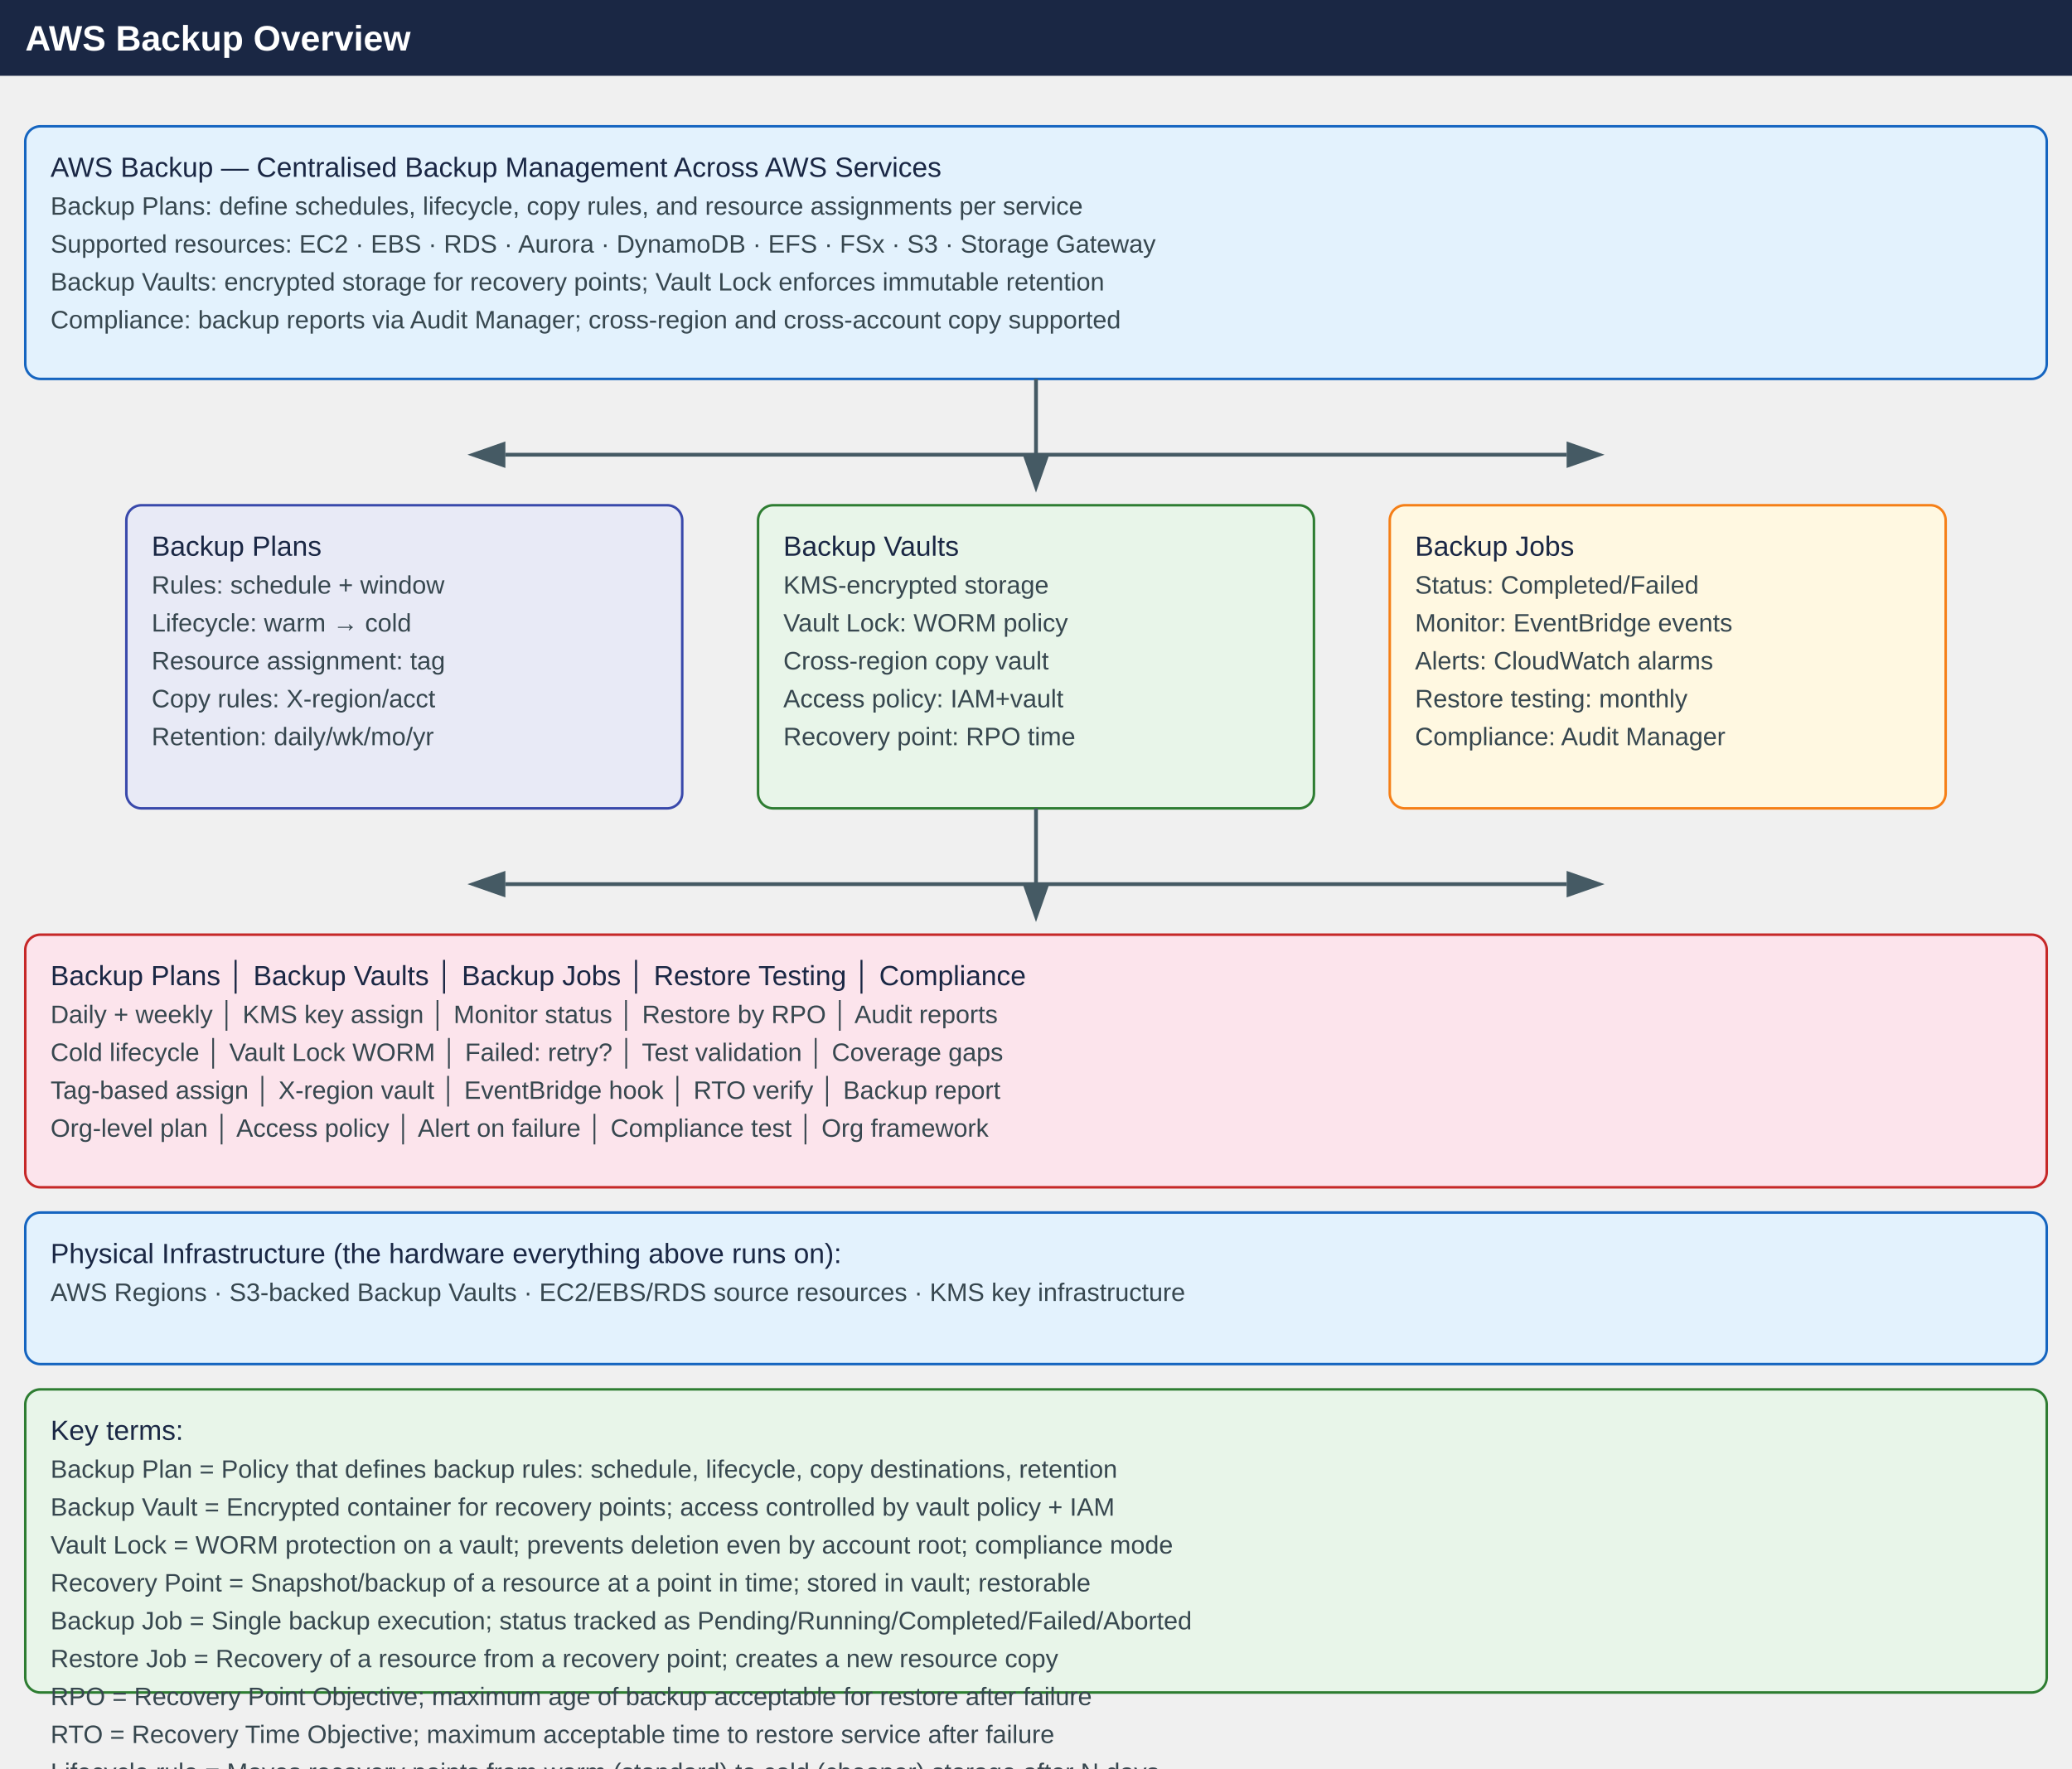
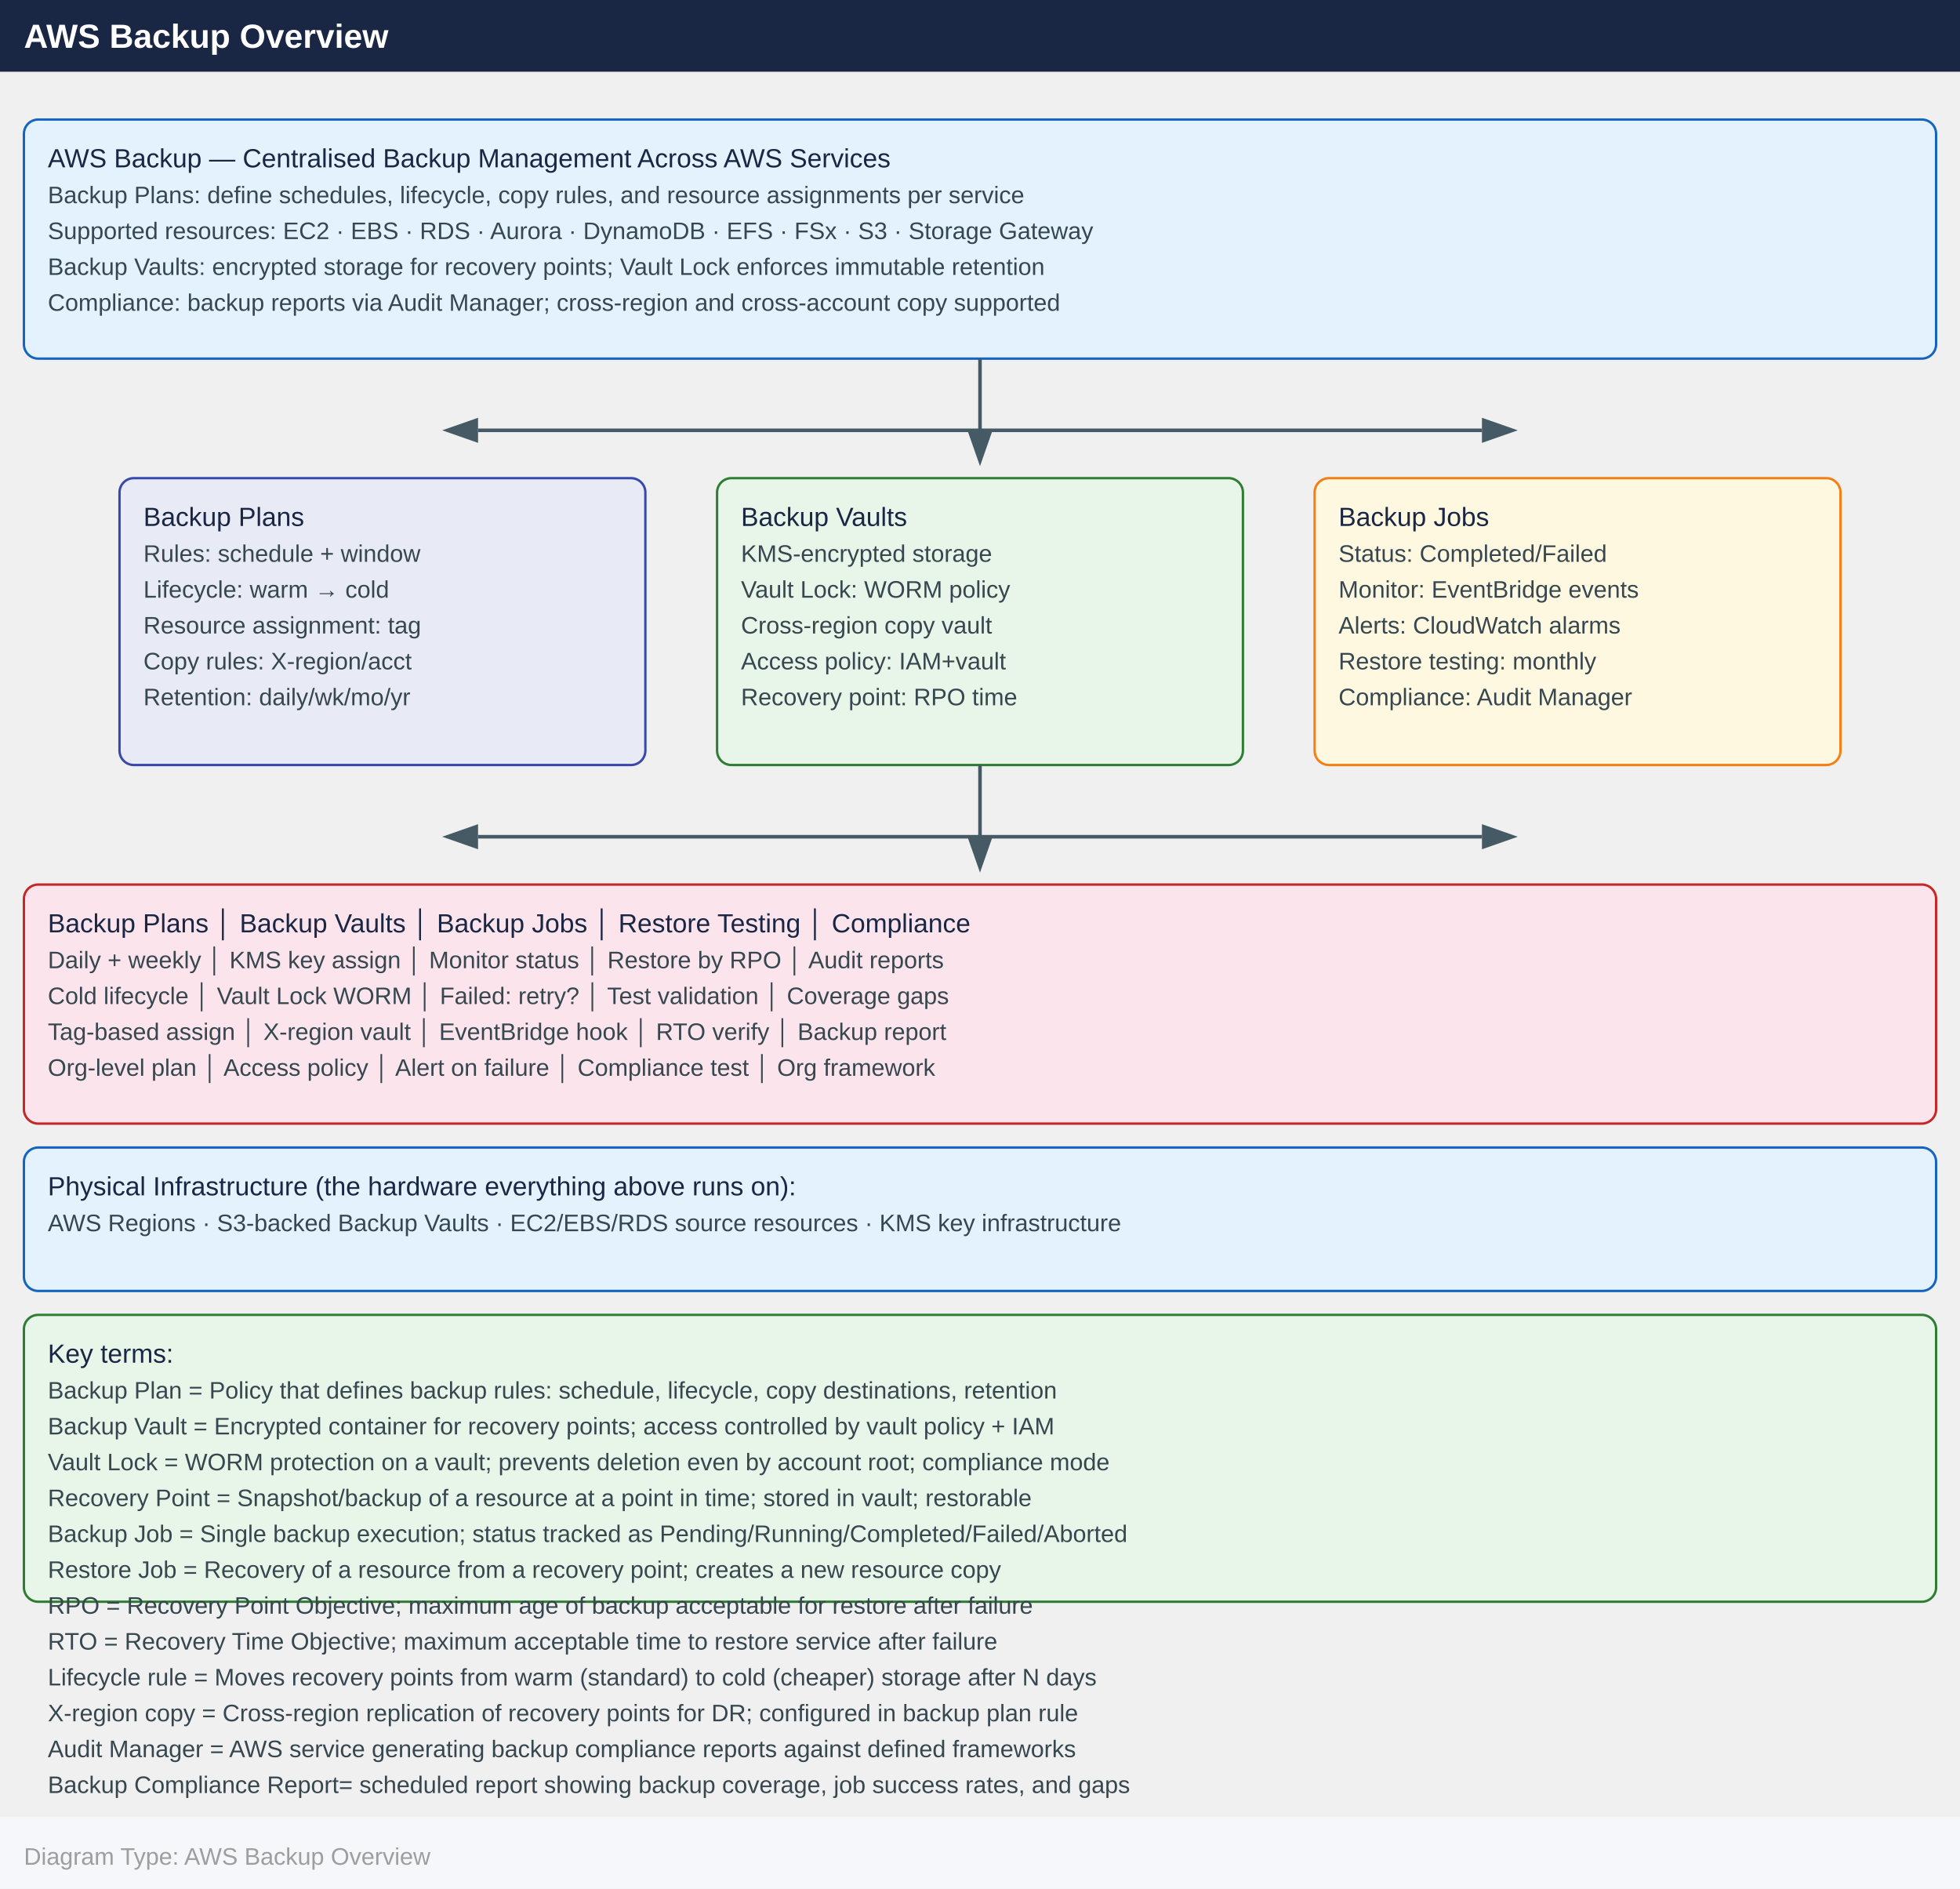
- <svg xmlns="http://www.w3.org/2000/svg" width="820" height="700" viewBox="0 0 820 700">
+ <svg xmlns="http://www.w3.org/2000/svg" width="820" height="790" viewBox="0 0 820 790">
  <defs>
    <marker id="arrowhead" markerWidth="10" markerHeight="7" refX="0" refY="3.5" orient="auto">
      <polygon points="0 0, 10 3.5, 0 7" fill="#455a64" />
    </marker>
  </defs>
  <rect x="0" y="0" width="820" height="30" fill="#1a2744" />
  <text x="10" y="20" font-family="Arial,Helvetica,sans-serif" font-size="14" font-weight="bold" fill="#ffffff">
    AWS Backup Overview
  </text>
  <rect x="10" y="50" width="800" height="100" rx="6" fill="#e3f2fd" stroke="#1565c0" />
  <text x="20" y="70" font-family="Arial,Helvetica,sans-serif" font-size="11" fill="#1a2744">
    AWS Backup — Centralised Backup Management Across AWS Services
  </text>
  <text x="20" y="85" font-family="Arial,Helvetica,sans-serif" font-size="10" fill="#37474f">
    Backup Plans: define schedules, lifecycle, copy rules, and resource assignments per service
  </text>
  <text x="20" y="100" font-family="Arial,Helvetica,sans-serif" font-size="10" fill="#37474f">
    Supported resources: EC2 · EBS · RDS · Aurora · DynamoDB · EFS · FSx · S3 · Storage Gateway
  </text>
  <text x="20" y="115" font-family="Arial,Helvetica,sans-serif" font-size="10" fill="#37474f">
    Backup Vaults: encrypted storage for recovery points; Vault Lock enforces immutable retention
  </text>
  <text x="20" y="130" font-family="Arial,Helvetica,sans-serif" font-size="10" fill="#37474f">
    Compliance: backup reports via Audit Manager; cross-region and cross-account copy supported
  </text>
  <line x1="410" y1="150" x2="410" y2="180" stroke="#455a64" stroke-width="1.5" marker-end="url(#arrowhead)" />
  <line x1="410" y1="180" x2="200" y2="180" stroke="#455a64" stroke-width="1.5" marker-end="url(#arrowhead)" />
  <line x1="410" y1="180" x2="620" y2="180" stroke="#455a64" stroke-width="1.5" marker-end="url(#arrowhead)" />
  <rect x="50" y="200" width="220" height="120" rx="6" fill="#e8eaf6" stroke="#3949ab" />
  <text x="60" y="220" font-family="Arial,Helvetica,sans-serif" font-size="11" fill="#1a2744">
    Backup Plans
  </text>
  <text x="60" y="235" font-family="Arial,Helvetica,sans-serif" font-size="10" fill="#37474f">
    Rules: schedule + window
  </text>
  <text x="60" y="250" font-family="Arial,Helvetica,sans-serif" font-size="10" fill="#37474f">
    Lifecycle: warm → cold
  </text>
  <text x="60" y="265" font-family="Arial,Helvetica,sans-serif" font-size="10" fill="#37474f">
    Resource assignment: tag
  </text>
  <text x="60" y="280" font-family="Arial,Helvetica,sans-serif" font-size="10" fill="#37474f">
    Copy rules: X-region/acct
  </text>
  <text x="60" y="295" font-family="Arial,Helvetica,sans-serif" font-size="10" fill="#37474f">
    Retention: daily/wk/mo/yr
  </text>
  <rect x="300" y="200" width="220" height="120" rx="6" fill="#e8f5e9" stroke="#2e7d32" />
  <text x="310" y="220" font-family="Arial,Helvetica,sans-serif" font-size="11" fill="#1a2744">
    Backup Vaults
  </text>
  <text x="310" y="235" font-family="Arial,Helvetica,sans-serif" font-size="10" fill="#37474f">
    KMS-encrypted storage
  </text>
  <text x="310" y="250" font-family="Arial,Helvetica,sans-serif" font-size="10" fill="#37474f">
    Vault Lock: WORM policy
  </text>
  <text x="310" y="265" font-family="Arial,Helvetica,sans-serif" font-size="10" fill="#37474f">
    Cross-region copy vault
  </text>
  <text x="310" y="280" font-family="Arial,Helvetica,sans-serif" font-size="10" fill="#37474f">
    Access policy: IAM+vault
  </text>
  <text x="310" y="295" font-family="Arial,Helvetica,sans-serif" font-size="10" fill="#37474f">
    Recovery point: RPO time
  </text>
  <rect x="550" y="200" width="220" height="120" rx="6" fill="#fff8e1" stroke="#f57f17" />
  <text x="560" y="220" font-family="Arial,Helvetica,sans-serif" font-size="11" fill="#1a2744">
    Backup Jobs
  </text>
  <text x="560" y="235" font-family="Arial,Helvetica,sans-serif" font-size="10" fill="#37474f">
    Status: Completed/Failed
  </text>
  <text x="560" y="250" font-family="Arial,Helvetica,sans-serif" font-size="10" fill="#37474f">
    Monitor: EventBridge events
  </text>
  <text x="560" y="265" font-family="Arial,Helvetica,sans-serif" font-size="10" fill="#37474f">
    Alerts: CloudWatch alarms
  </text>
  <text x="560" y="280" font-family="Arial,Helvetica,sans-serif" font-size="10" fill="#37474f">
    Restore testing: monthly
  </text>
  <text x="560" y="295" font-family="Arial,Helvetica,sans-serif" font-size="10" fill="#37474f">
    Compliance: Audit Manager
  </text>
  <line x1="410" y1="320" x2="410" y2="350" stroke="#455a64" stroke-width="1.5" marker-end="url(#arrowhead)" />
  <line x1="410" y1="350" x2="200" y2="350" stroke="#455a64" stroke-width="1.5" marker-end="url(#arrowhead)" />
  <line x1="410" y1="350" x2="620" y2="350" stroke="#455a64" stroke-width="1.5" marker-end="url(#arrowhead)" />
  <rect x="10" y="370" width="800" height="100" rx="6" fill="#fce4ec" stroke="#c62828" />
  <text x="20" y="390" font-family="Arial,Helvetica,sans-serif" font-size="11" fill="#1a2744">
    Backup Plans   │  Backup Vaults   │    Backup Jobs    │ Restore Testing  │    Compliance
  </text>
  <text x="20" y="405" font-family="Arial,Helvetica,sans-serif" font-size="10" fill="#37474f">
    Daily + weekly  │  KMS key assign  │   Monitor status  │  Restore by RPO  │  Audit reports
  </text>
  <text x="20" y="420" font-family="Arial,Helvetica,sans-serif" font-size="10" fill="#37474f">
    Cold lifecycle  │ Vault Lock WORM  │   Failed: retry?  │ Test validation  │  Coverage gaps
  </text>
  <text x="20" y="435" font-family="Arial,Helvetica,sans-serif" font-size="10" fill="#37474f">
    Tag-based assign │  X-region vault  │  EventBridge hook │    RTO verify    │  Backup report
  </text>
  <text x="20" y="450" font-family="Arial,Helvetica,sans-serif" font-size="10" fill="#37474f">
    Org-level plan  │  Access policy   │  Alert on failure │ Compliance test  │  Org framework
  </text>
  <rect x="10" y="480" width="800" height="60" rx="6" fill="#e3f2fd" stroke="#1565c0" />
  <text x="20" y="500" font-family="Arial,Helvetica,sans-serif" font-size="11" fill="#1a2744">
    Physical Infrastructure (the hardware everything above runs on):
  </text>
  <text x="20" y="515" font-family="Arial,Helvetica,sans-serif" font-size="10" fill="#37474f">
    AWS Regions · S3-backed Backup Vaults · EC2/EBS/RDS source resources · KMS key infrastructure
  </text>
  <rect x="10" y="550" width="800" height="120" rx="6" fill="#e8f5e9" stroke="#2e7d32" />
  <text x="20" y="570" font-family="Arial,Helvetica,sans-serif" font-size="11" fill="#1a2744">
    Key terms:
  </text>
  <text x="20" y="585" font-family="Arial,Helvetica,sans-serif" font-size="10" fill="#37474f">
    Backup Plan    = Policy that defines backup rules: schedule, lifecycle, copy destinations, retention
  </text>
  <text x="20" y="600" font-family="Arial,Helvetica,sans-serif" font-size="10" fill="#37474f">
    Backup Vault   = Encrypted container for recovery points; access controlled by vault policy + IAM
  </text>
  <text x="20" y="615" font-family="Arial,Helvetica,sans-serif" font-size="10" fill="#37474f">
    Vault Lock     = WORM protection on a vault; prevents deletion even by account root; compliance mode
  </text>
  <text x="20" y="630" font-family="Arial,Helvetica,sans-serif" font-size="10" fill="#37474f">
    Recovery Point = Snapshot/backup of a resource at a point in time; stored in vault; restorable
  </text>
  <text x="20" y="645" font-family="Arial,Helvetica,sans-serif" font-size="10" fill="#37474f">
    Backup Job     = Single backup execution; status tracked as Pending/Running/Completed/Failed/Aborted
  </text>
  <text x="20" y="660" font-family="Arial,Helvetica,sans-serif" font-size="10" fill="#37474f">
    Restore Job    = Recovery of a resource from a recovery point; creates a new resource copy
  </text>
  <text x="20" y="675" font-family="Arial,Helvetica,sans-serif" font-size="10" fill="#37474f">
    RPO            = Recovery Point Objective; maximum age of backup acceptable for restore after failure
  </text>
  <text x="20" y="690" font-family="Arial,Helvetica,sans-serif" font-size="10" fill="#37474f">
    RTO            = Recovery Time Objective; maximum acceptable time to restore service after failure
  </text>
  <text x="20" y="705" font-family="Arial,Helvetica,sans-serif" font-size="10" fill="#37474f">
    Lifecycle rule = Moves recovery points from warm (standard) to cold (cheaper) storage after N days
  </text>
  <text x="20" y="720" font-family="Arial,Helvetica,sans-serif" font-size="10" fill="#37474f">
    X-region copy  = Cross-region replication of recovery points for DR; configured in backup plan rule
  </text>
  <text x="20" y="735" font-family="Arial,Helvetica,sans-serif" font-size="10" fill="#37474f">
    Audit Manager  = AWS service generating backup compliance reports against defined frameworks
  </text>
  <text x="20" y="750" font-family="Arial,Helvetica,sans-serif" font-size="10" fill="#37474f">
    Backup Compliance Report= scheduled report showing backup coverage, job success rates, and gaps
  </text>
  <rect x="0" y="760" width="820" height="30" fill="#f5f7fa" />
  <text x="10" y="780" font-family="Arial,Helvetica,sans-serif" font-size="10" fill="#9e9e9e">
    Diagram Type: AWS Backup Overview
  </text>
</svg>
